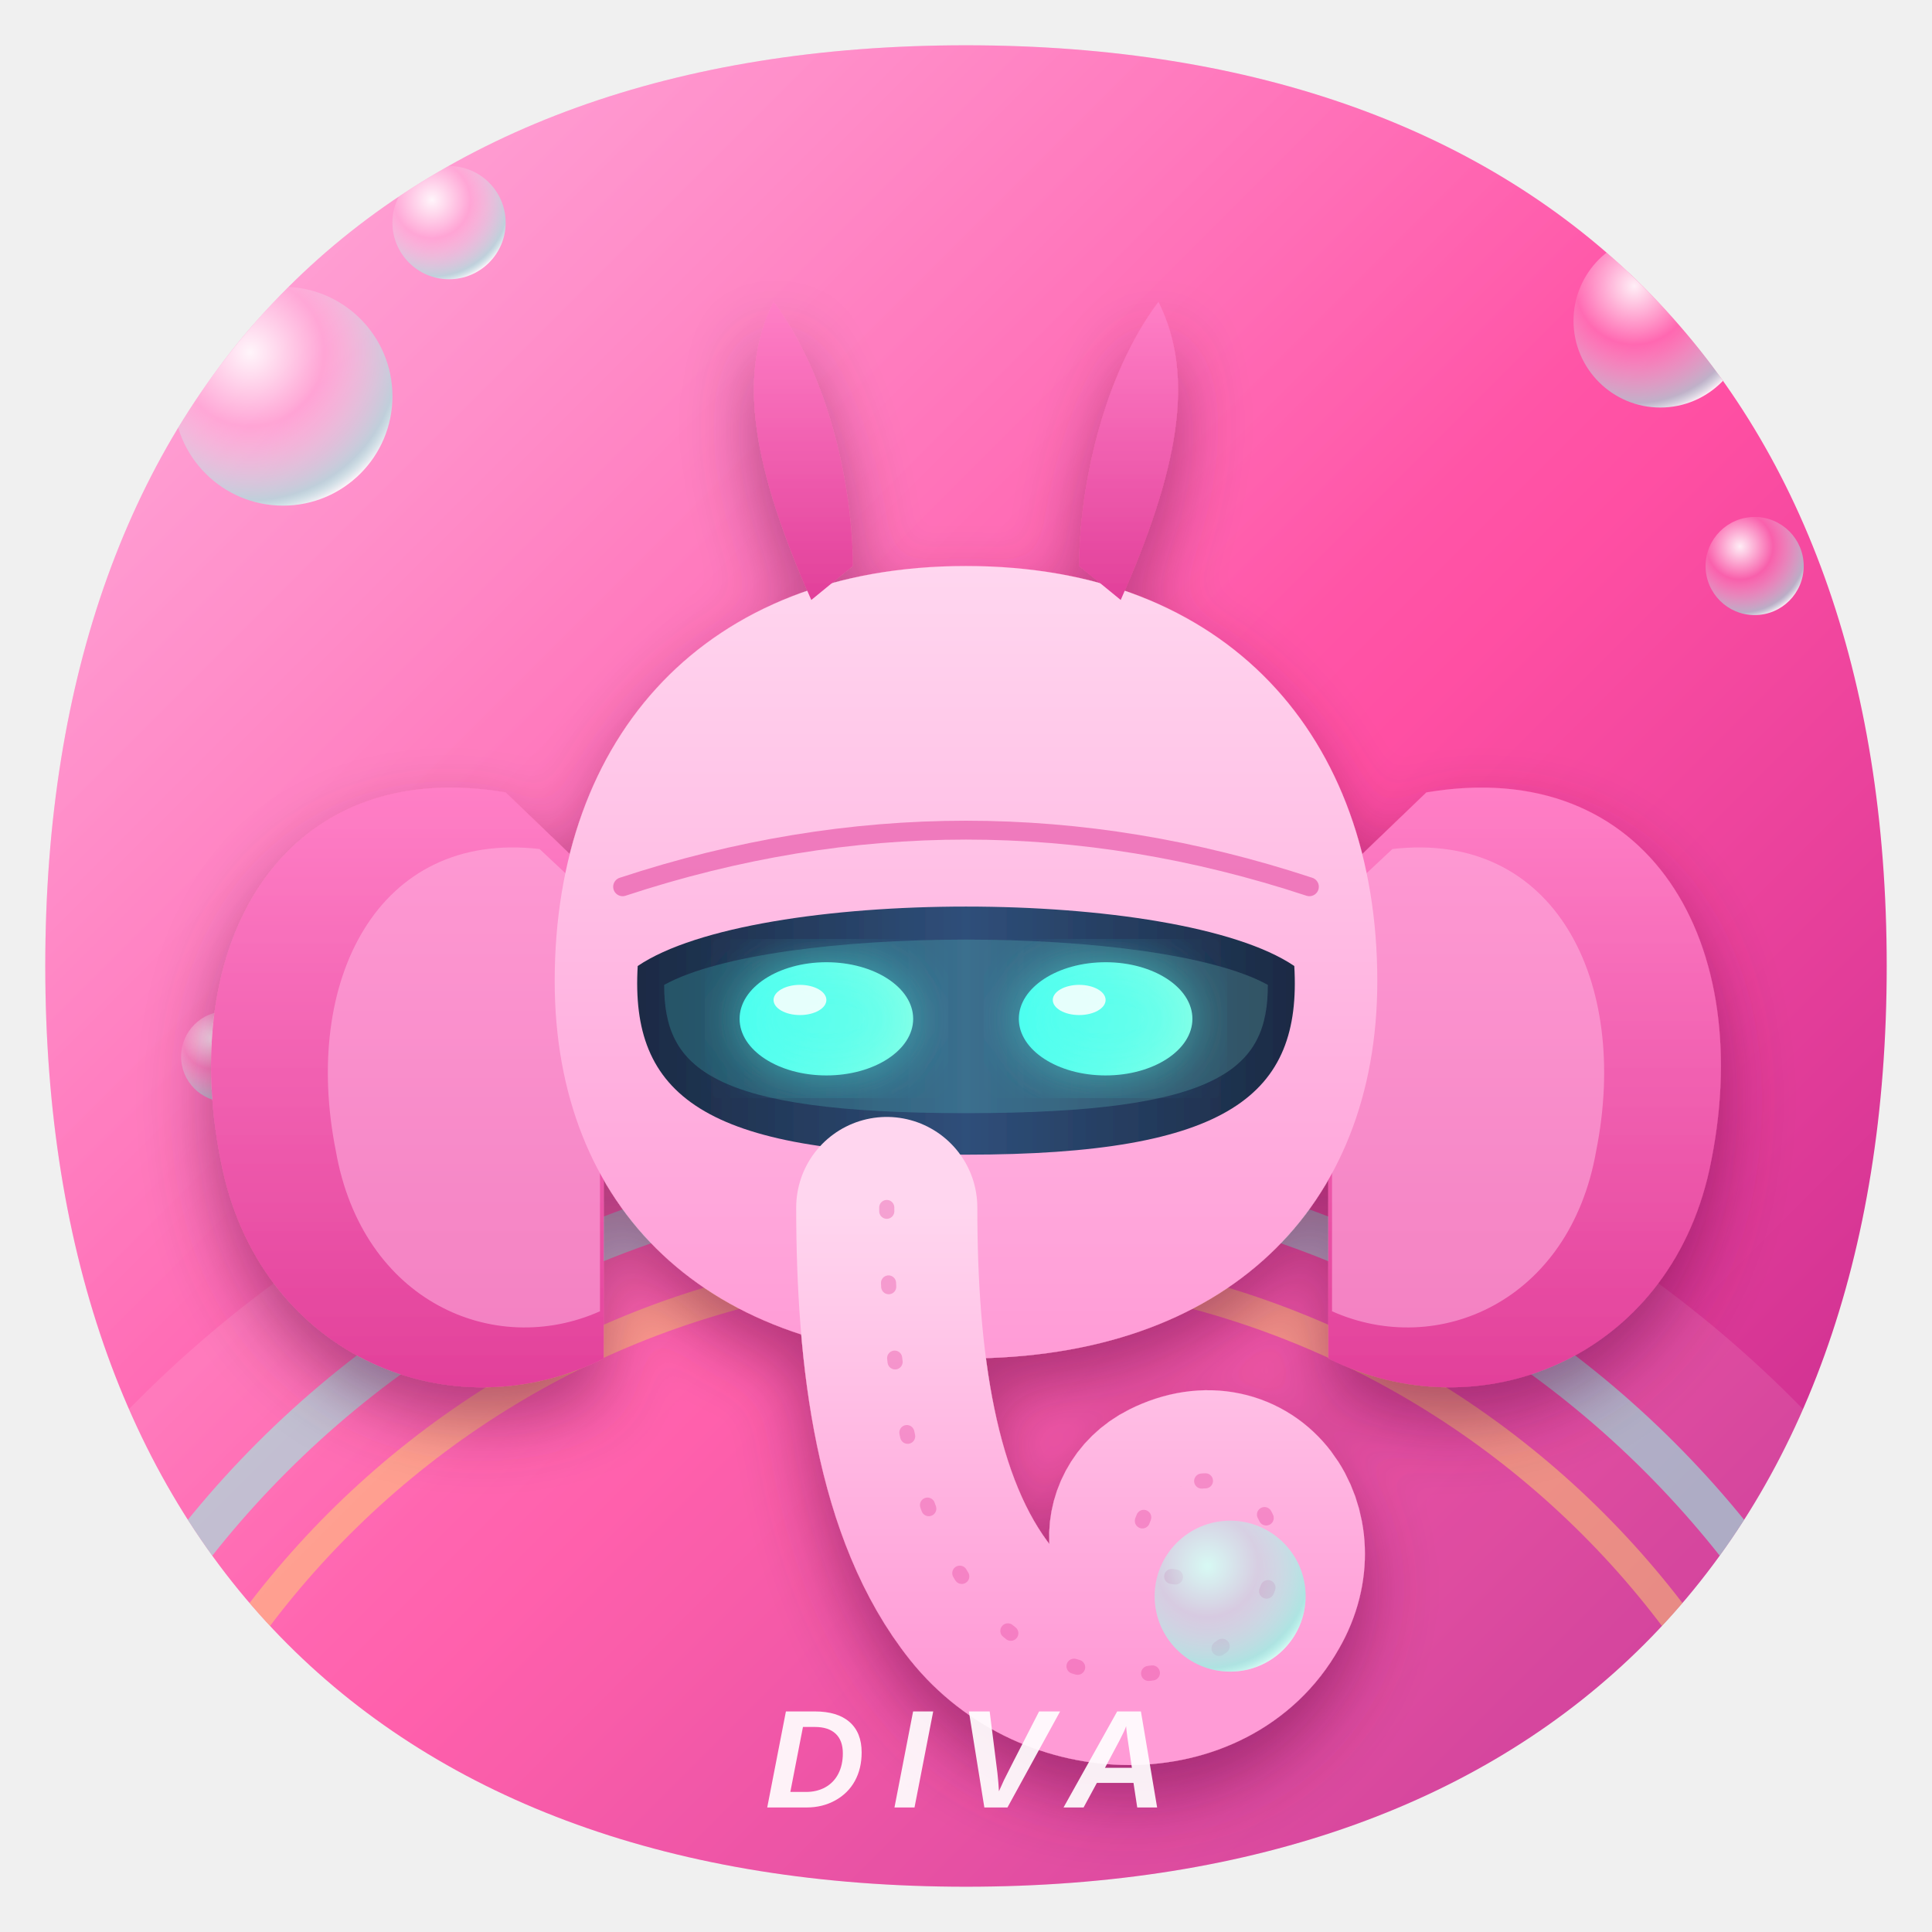
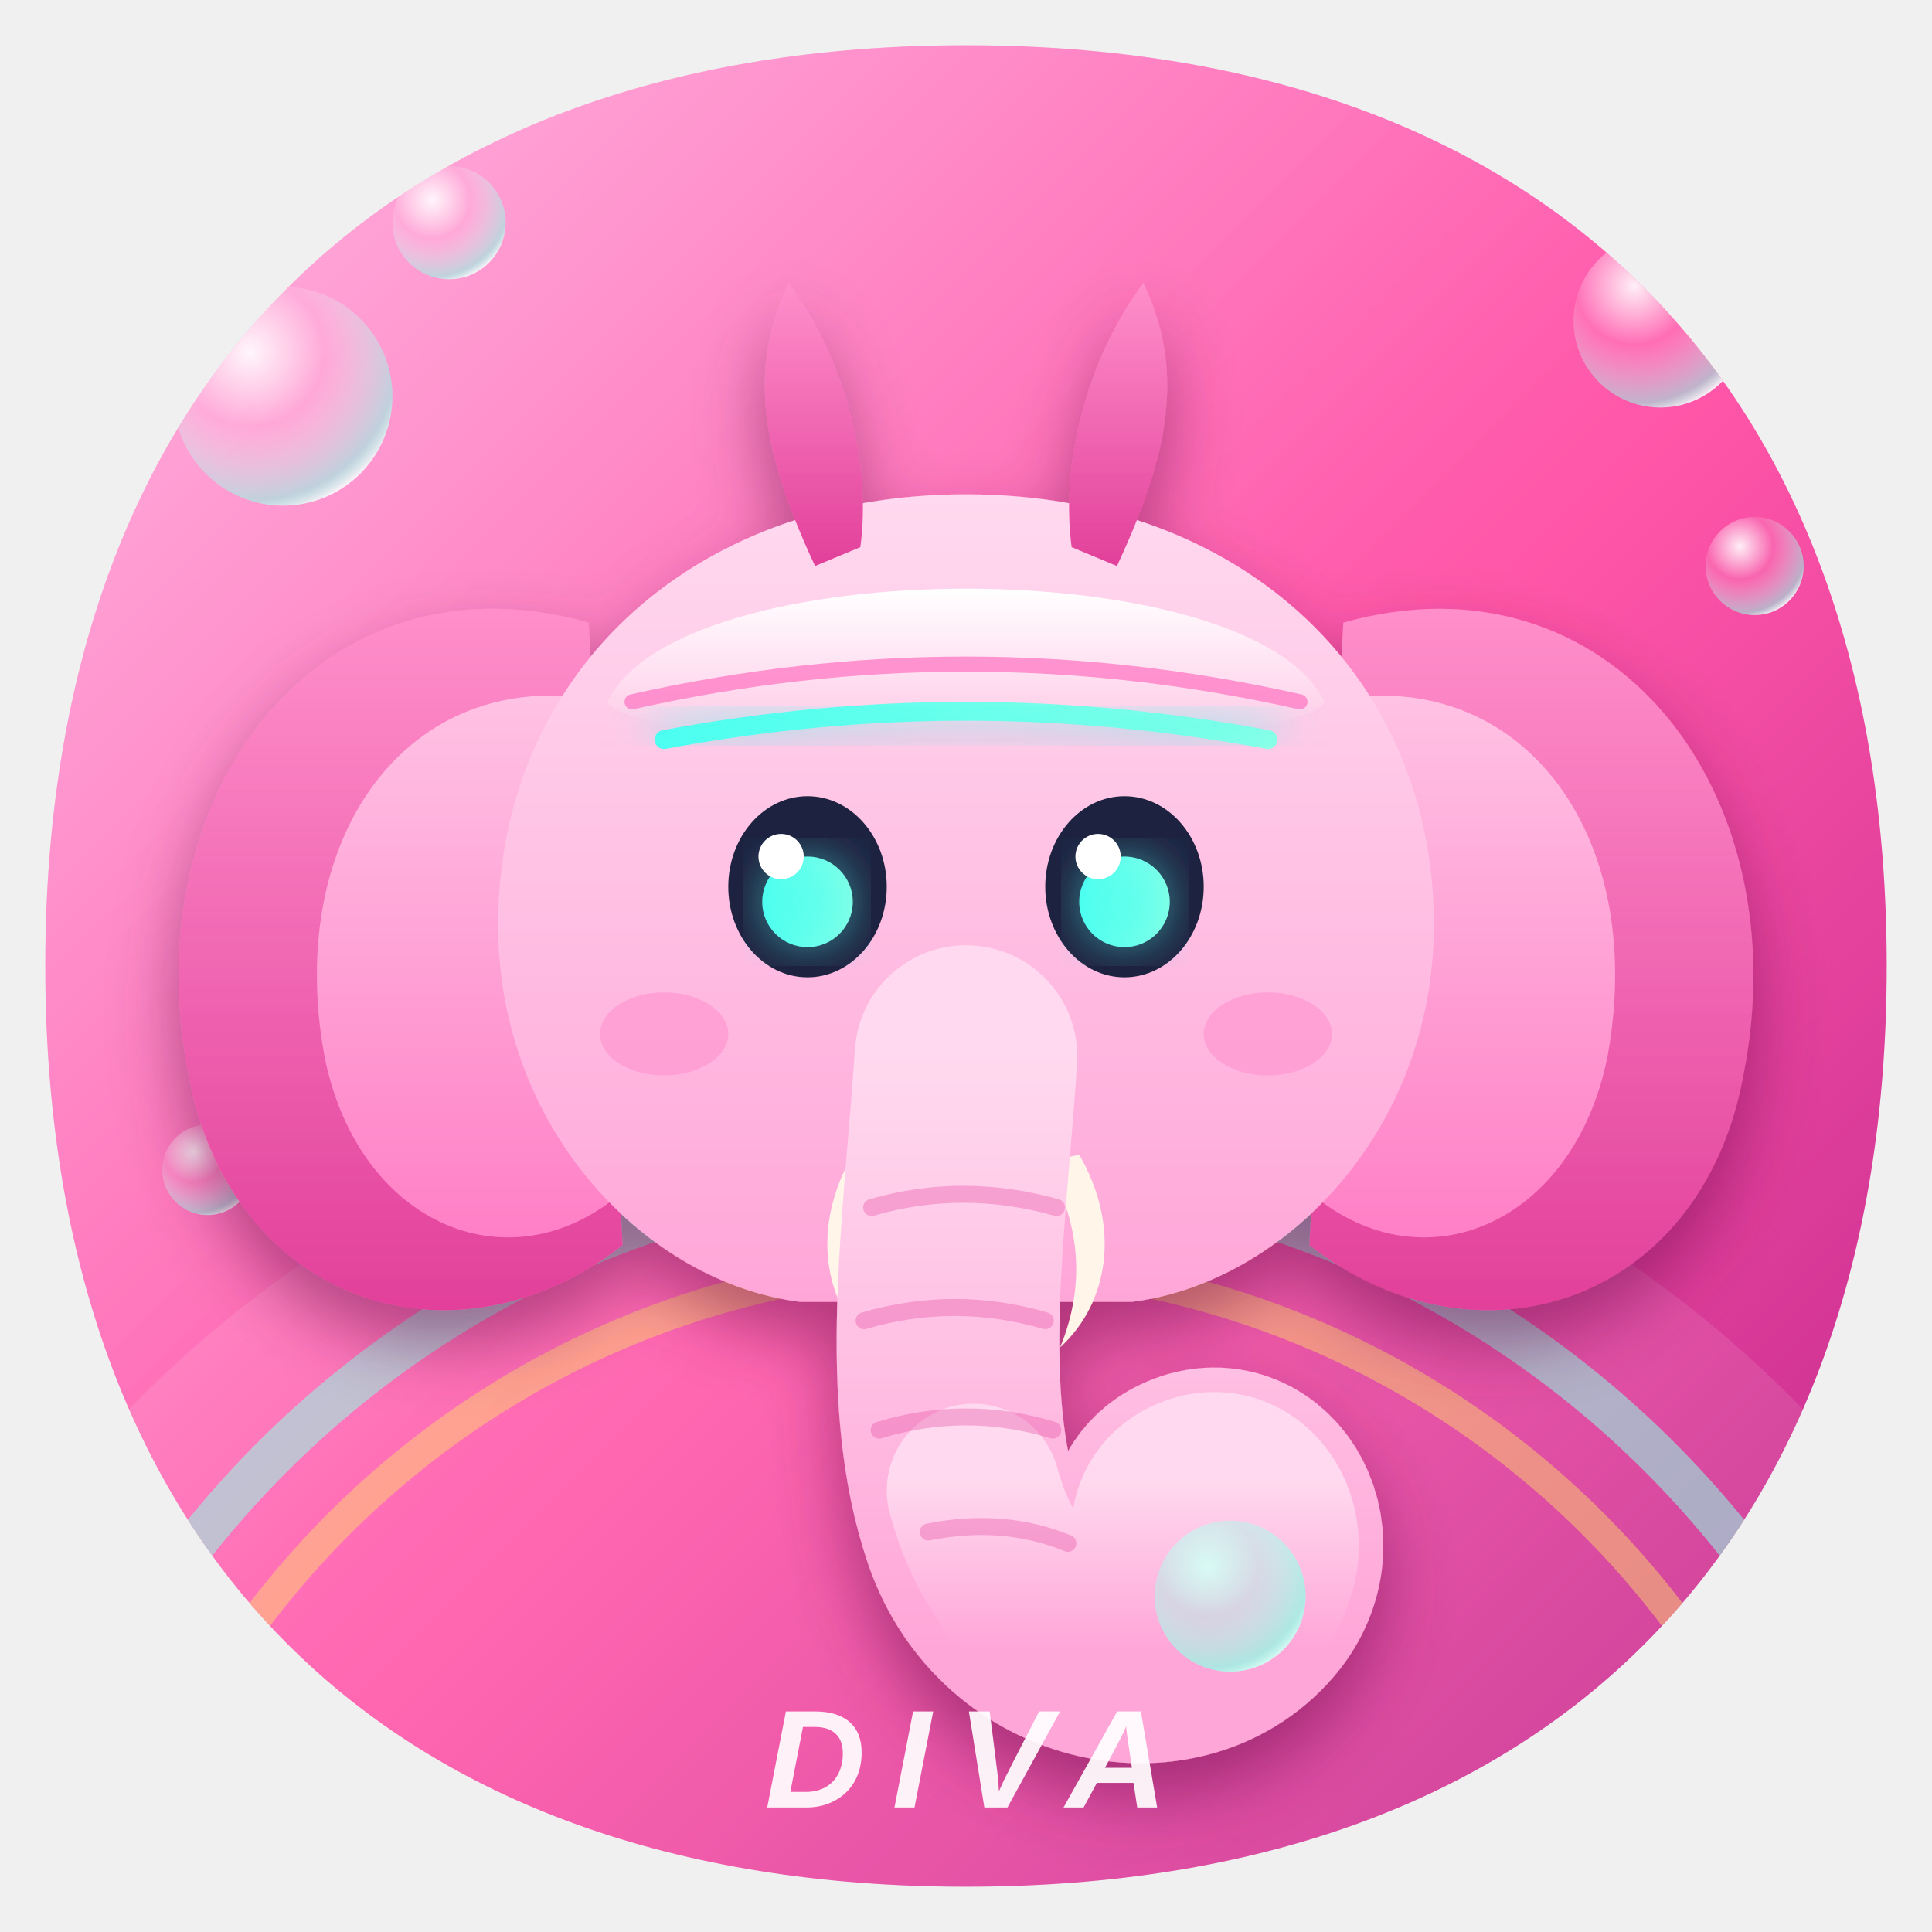
<svg xmlns="http://www.w3.org/2000/svg" viewBox="0 0 1024 1024" width="1024" height="1024">
  <defs>
    <clipPath id="squircle">
      <path d="M512 24 C 820 24 1000 204 1000 512 C 1000 820 820 1000 512 1000 C 204 1000 24 820 24 512 C 24 204 204 24 512 24 Z" />
    </clipPath>
    <linearGradient id="bg" x1="0" y1="0" x2="1" y2="1">
-       <stop offset="0" stop-color="#ff8fd0" />
-       <stop offset="0.55" stop-color="#ff4fa3" />
+       <stop offset="0" stop-color="#ff9ad6" />
+       <stop offset="0.55" stop-color="#ff55a8" />
      <stop offset="1" stop-color="#b8228a" />
    </linearGradient>
    <linearGradient id="sheen" x1="0" y1="0" x2="1" y2="1">
-       <stop offset="0" stop-color="#ffffff" stop-opacity="0.35" />
+       <stop offset="0" stop-color="#ffffff" stop-opacity="0.32" />
      <stop offset="0.5" stop-color="#ffffff" stop-opacity="0" />
    </linearGradient>
-     <linearGradient id="armor" x1="0" y1="0" x2="0" y2="1">
-       <stop offset="0" stop-color="#ffd6ef" />
-       <stop offset="1" stop-color="#ff9bd6" />
+     <linearGradient id="skin" x1="0" y1="0" x2="0" y2="1">
+       <stop offset="0" stop-color="#ffd9ef" />
+       <stop offset="1" stop-color="#ffa6d8" />
    </linearGradient>
-     <linearGradient id="armorDark" x1="0" y1="0" x2="0" y2="1">
-       <stop offset="0" stop-color="#ff7fc6" />
+     <linearGradient id="skinDark" x1="0" y1="0" x2="0" y2="1">
+       <stop offset="0" stop-color="#ff8fcb" />
      <stop offset="1" stop-color="#e2409a" />
    </linearGradient>
-     <linearGradient id="visor" x1="0" y1="0" x2="1" y2="0">
-       <stop offset="0" stop-color="#1b2a44" />
-       <stop offset="0.5" stop-color="#2f4f7a" />
-       <stop offset="1" stop-color="#1b2a44" />
+     <linearGradient id="earInner" x1="0" y1="0" x2="0" y2="1">
+       <stop offset="0" stop-color="#ffc2e4" />
+       <stop offset="1" stop-color="#ff7fc6" />
+     </linearGradient>
+     <linearGradient id="armor" x1="0" y1="0" x2="0" y2="1">
+       <stop offset="0" stop-color="#ffffff" />
+       <stop offset="1" stop-color="#ffc7e6" />
    </linearGradient>
    <linearGradient id="glow" x1="0" y1="0" x2="1" y2="0">
      <stop offset="0" stop-color="#4dfff0" />
      <stop offset="1" stop-color="#8cffe6" />
    </linearGradient>
    <radialGradient id="bubble" cx="0.35" cy="0.3" r="0.75">
      <stop offset="0" stop-color="#ffffff" stop-opacity="0.9" />
      <stop offset="0.45" stop-color="#ffffff" stop-opacity="0.12" />
      <stop offset="0.9" stop-color="#8cffe6" stop-opacity="0.55" />
      <stop offset="1" stop-color="#ffffff" stop-opacity="0.9" />
    </radialGradient>
    <filter id="soft" x="-20%" y="-20%" width="140%" height="140%">
-       <feGaussianBlur stdDeviation="14" />
+       <feGaussianBlur stdDeviation="12" />
    </filter>
    <filter id="shadow" x="-20%" y="-20%" width="140%" height="140%">
      <feDropShadow dx="0" dy="18" stdDeviation="18" flood-color="#5a0a40" flood-opacity="0.45" />
    </filter>
  </defs>
  <g clip-path="url(#squircle)">
    <rect width="1024" height="1024" fill="url(#bg)" />
    <circle cx="512" cy="1180" r="620" fill="#ffffff" fill-opacity="0.10" />
    <circle cx="512" cy="1140" r="520" fill="none" stroke="#8cffe6" stroke-opacity="0.55" stroke-width="22" />
    <circle cx="512" cy="1140" r="470" fill="none" stroke="#ffe066" stroke-opacity="0.45" stroke-width="16" />
    <rect width="1024" height="1024" fill="url(#sheen)" />
    <g>
      <circle cx="150" cy="210" r="58" fill="url(#bubble)" />
      <circle cx="238" cy="118" r="30" fill="url(#bubble)" />
      <circle cx="880" cy="170" r="46" fill="url(#bubble)" />
      <circle cx="930" cy="300" r="26" fill="url(#bubble)" />
-       <circle cx="120" cy="560" r="24" fill="url(#bubble)" />
+       <circle cx="110" cy="620" r="24" fill="url(#bubble)" />
    </g>
    <g filter="url(#shadow)">
-       <path d="M268 420 C 150 400 92 500 118 620 C 140 720 240 760 320 720 L 320 470 Z" fill="url(#armorDark)" />
-       <path d="M756 420 C 874 400 932 500 906 620 C 884 720 784 760 704 720 L 704 470 Z" fill="url(#armorDark)" />
-       <path d="M286 450 C 200 440 160 520 178 610 C 192 690 262 720 318 695 L 318 480 Z" fill="#ffb3e0" fill-opacity="0.55" />
-       <path d="M738 450 C 824 440 864 520 846 610 C 832 690 762 720 706 695 L 706 480 Z" fill="#ffb3e0" fill-opacity="0.55" />
-       <path d="M512 300 C 650 300 730 390 730 520 C 730 640 650 720 512 720 C 374 720 294 640 294 520 C 294 390 374 300 512 300 Z" fill="url(#armor)" />
-       <path d="M430 318 C 400 250 390 200 410 160 C 440 200 452 260 452 300 Z" fill="url(#armorDark)" />
-       <path d="M594 318 C 624 250 634 200 614 160 C 584 200 572 260 572 300 Z" fill="url(#armorDark)" />
-       <path d="M330 470 Q 512 410 694 470" fill="none" stroke="#e2409a" stroke-opacity="0.55" stroke-width="10" stroke-linecap="round" />
-       <path d="M338 512 C 400 470 624 470 686 512 C 690 580 652 612 512 612 C 372 612 334 580 338 512 Z" fill="url(#visor)" />
-       <path d="M352 522 C 410 490 614 490 672 522 C 672 566 648 590 512 590 C 376 590 352 566 352 522 Z" fill="url(#glow)" fill-opacity="0.18" />
-       <ellipse cx="438" cy="540" rx="46" ry="30" fill="url(#glow)" />
-       <ellipse cx="586" cy="540" rx="46" ry="30" fill="url(#glow)" />
-       <ellipse cx="438" cy="540" rx="46" ry="30" fill="#4dfff0" fill-opacity="0.5" filter="url(#soft)" />
-       <ellipse cx="586" cy="540" rx="46" ry="30" fill="#4dfff0" fill-opacity="0.5" filter="url(#soft)" />
-       <ellipse cx="424" cy="530" rx="14" ry="8" fill="#ffffff" fill-opacity="0.85" />
-       <ellipse cx="572" cy="530" rx="14" ry="8" fill="#ffffff" fill-opacity="0.85" />
-       <path d="M470 640 C 470 720 480 800 520 850 C 560 900 640 900 668 850 C 690 812 660 770 620 790 C 596 802 600 836 626 836" fill="none" stroke="url(#armor)" stroke-width="96" stroke-linecap="round" />
-       <path d="M470 640 C 470 720 480 800 520 850 C 560 900 640 900 668 850 C 690 812 660 770 620 790 C 596 802 600 836 626 836" fill="none" stroke="#e2409a" stroke-opacity="0.35" stroke-width="8" stroke-dasharray="2 38" stroke-linecap="round" />
+       <path d="M312 330 C 170 290 70 420 100 570 C 122 690 240 730 330 660 Z" fill="url(#skinDark)" />
+       <path d="M712 330 C 854 290 954 420 924 570 C 902 690 784 730 694 660 Z" fill="url(#skinDark)" />
+       <path d="M322 372 C 220 350 150 440 172 560 C 190 650 272 684 332 630 Z" fill="url(#earInner)" />
+       <path d="M702 372 C 804 350 874 440 852 560 C 834 650 752 684 692 630 Z" fill="url(#earInner)" />
+       <path d="M512 262 C 660 262 760 360 760 490 C 760 600 680 680 600 690 L 424 690 C 344 680 264 600 264 490 C 264 360 364 262 512 262 Z" fill="url(#skin)" />
+       <path d="M322 372 C 360 292 664 292 702 372 C 690 400 334 400 322 372 Z" fill="url(#armor)" />
+       <path d="M335 372 Q 512 332 689 372" fill="none" stroke="#ff7fc6" stroke-opacity="0.8" stroke-width="8" stroke-linecap="round" />
+       <path d="M432 300 C 404 240 396 196 418 150 C 448 190 462 246 456 290 Z" fill="url(#skinDark)" />
+       <path d="M592 300 C 620 240 628 196 606 150 C 576 190 562 246 568 290 Z" fill="url(#skinDark)" />
+       <path d="M352 392 Q 512 362 672 392" fill="none" stroke="url(#glow)" stroke-width="10" stroke-linecap="round" />
+       <path d="M352 392 Q 512 362 672 392" fill="none" stroke="#4dfff0" stroke-opacity="0.6" stroke-width="18" stroke-linecap="round" filter="url(#soft)" />
+       <ellipse cx="428" cy="470" rx="42" ry="48" fill="#1f2340" />
+       <ellipse cx="596" cy="470" rx="42" ry="48" fill="#1f2340" />
+       <circle cx="428" cy="478" r="24" fill="url(#glow)" />
+       <circle cx="596" cy="478" r="24" fill="url(#glow)" />
+       <circle cx="428" cy="478" r="24" fill="#4dfff0" fill-opacity="0.5" filter="url(#soft)" />
+       <circle cx="596" cy="478" r="24" fill="#4dfff0" fill-opacity="0.5" filter="url(#soft)" />
+       <circle cx="414" cy="454" r="12" fill="#ffffff" />
+       <circle cx="582" cy="454" r="12" fill="#ffffff" />
+       <ellipse cx="352" cy="548" rx="34" ry="22" fill="#ff8fcb" fill-opacity="0.55" />
+       <ellipse cx="672" cy="548" rx="34" ry="22" fill="#ff8fcb" fill-opacity="0.55" />
+       <path d="M452 612 C 430 650 436 690 462 714 C 448 680 452 646 470 616 Z" fill="#fff6e9" />
+       <path d="M572 612 C 594 650 588 690 562 714 C 576 680 572 646 554 616 Z" fill="#fff6e9" />
+       <path d="M512 560 C 506 650 492 740 516 810 C 540 880 626 896 664 848 C 690 814 662 770 628 788 C 606 800 610 834 636 836" fill="none" stroke="url(#skin)" stroke-width="118" stroke-linecap="round" />
+       <path d="M516 790 C 540 880 626 896 664 848 C 690 814 662 770 628 788 C 606 800 610 834 636 836" fill="none" stroke="url(#skin)" stroke-width="92" stroke-linecap="round" />
+       <g fill="none" stroke="#e2409a" stroke-opacity="0.32" stroke-width="9" stroke-linecap="round">
+         <path d="M462 640 Q 510 626 560 640" />
+         <path d="M458 700 Q 506 686 554 700" />
+         <path d="M466 758 Q 512 744 558 758" />
+         <path d="M492 812 Q 532 804 566 818" />
+       </g>
      <circle cx="652" cy="846" r="40" fill="url(#bubble)" />
      <circle cx="652" cy="846" r="40" fill="#8cffe6" fill-opacity="0.35" />
    </g>
    <text x="512" y="958" text-anchor="middle" font-family="Helvetica Neue, Arial, sans-serif" font-weight="900" font-size="74" letter-spacing="14" fill="#ffffff" fill-opacity="0.92" font-style="italic">DIVA</text>
  </g>
</svg>
